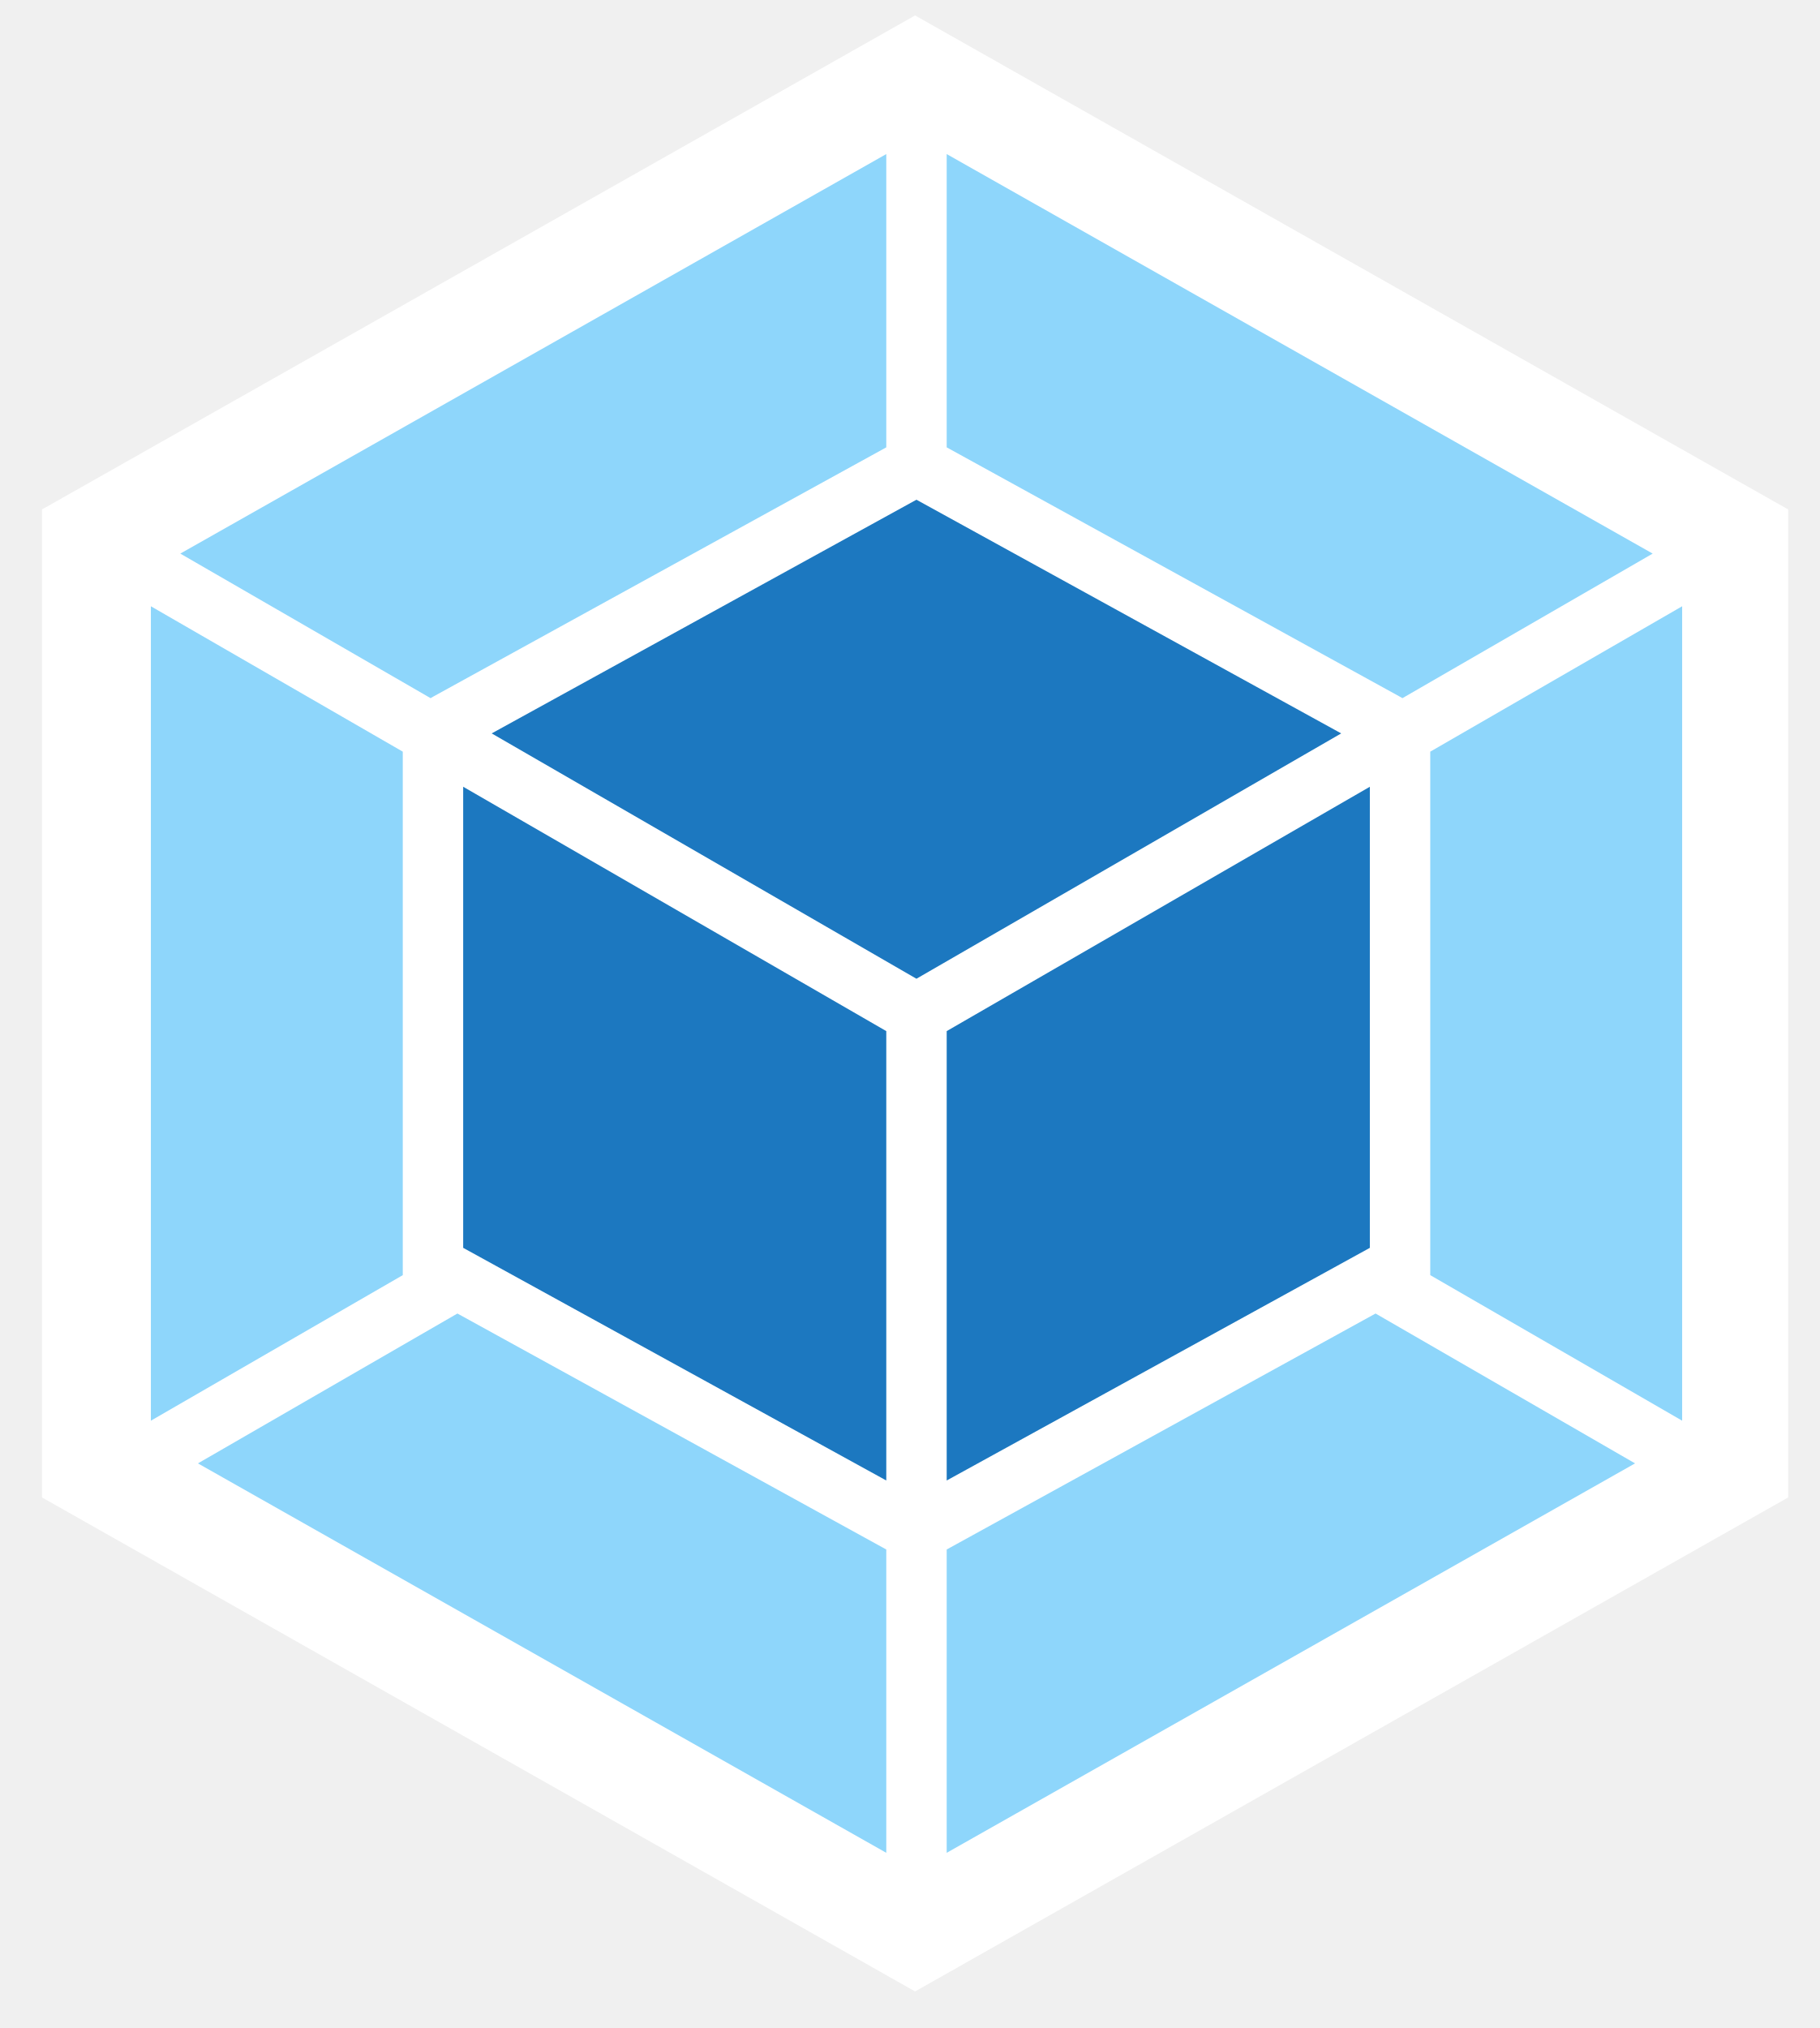
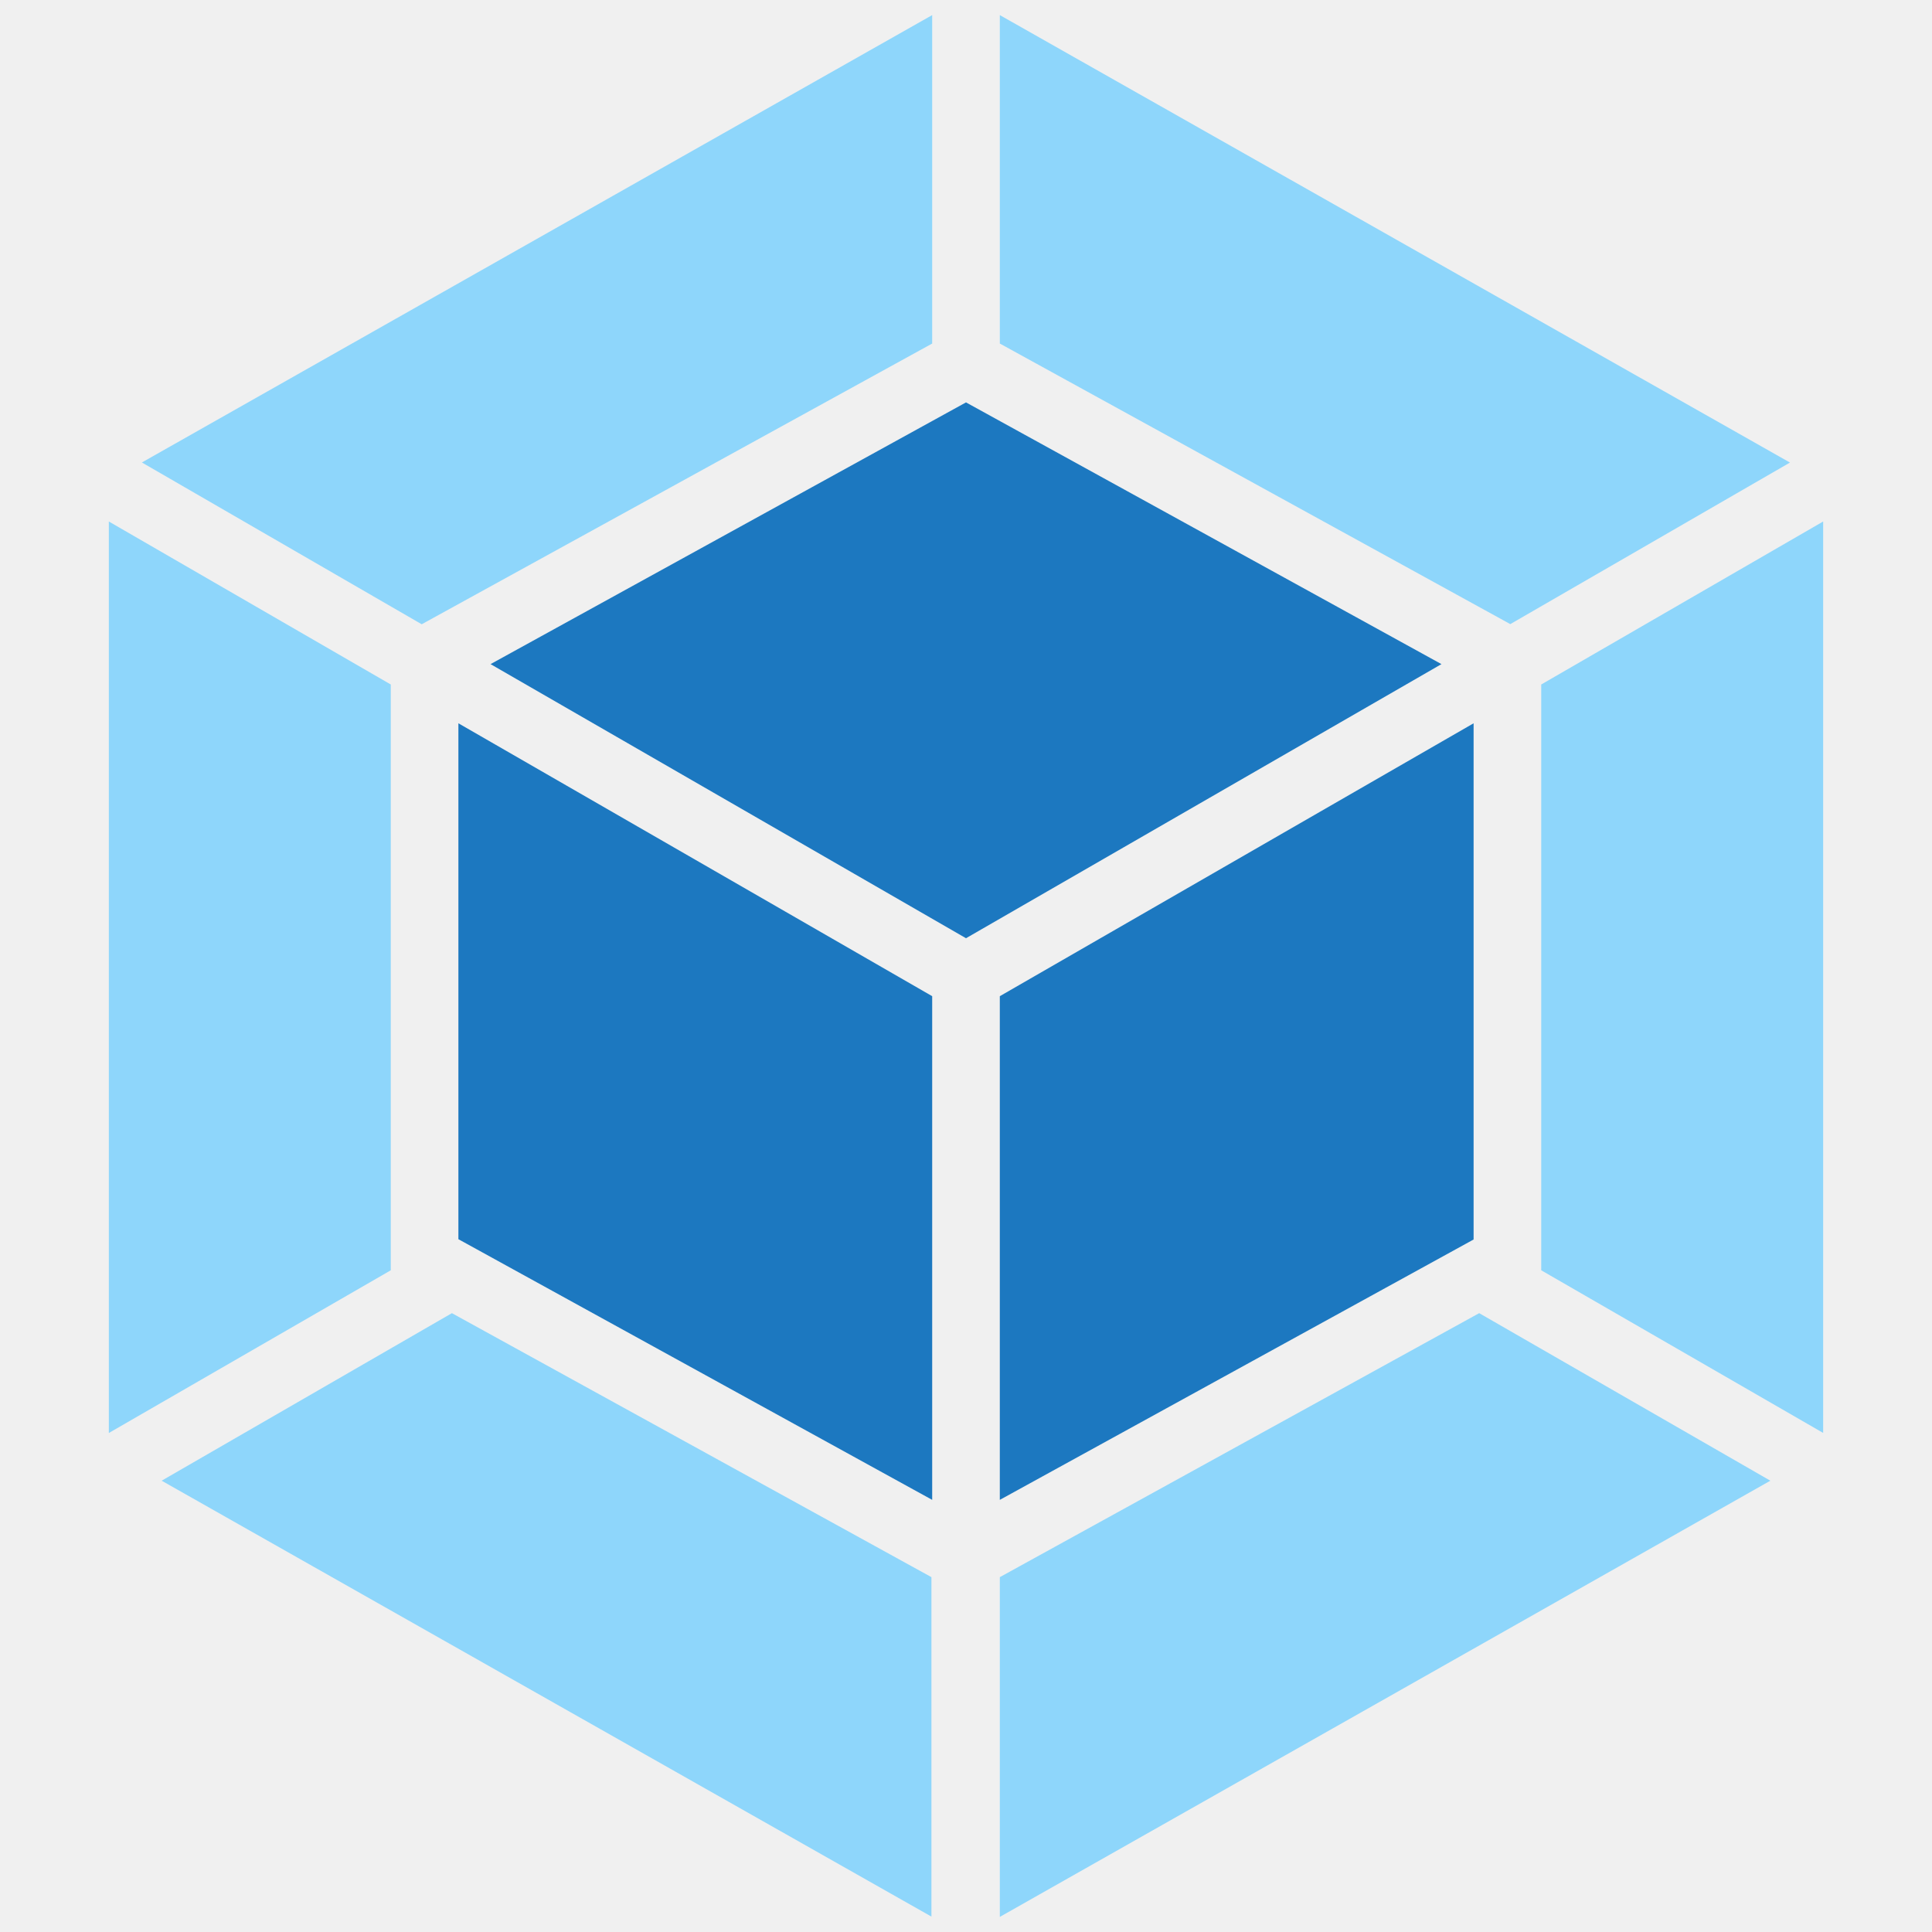
- <svg xmlns="http://www.w3.org/2000/svg" width="35" height="39" viewBox="0 0 35 39" fill="none">
-   <path d="M17.601 0.297L0.808 9.797V28.797L17.601 38.297L34.394 28.797V9.797L17.601 0.297Z" fill="white" />
-   <path d="M3.807 28.142L17.047 35.631V29.798L8.798 25.26L3.807 28.142ZM2.902 27.321V11.659L7.747 14.455V24.522L2.902 27.321ZM31.449 28.142L18.209 35.631V29.798L26.458 25.26L31.449 28.142V28.142ZM32.355 27.321V11.659L27.51 14.455V24.522L32.355 27.321V27.321ZM31.788 10.646L18.209 2.963V8.603L26.908 13.388L26.975 13.426L31.788 10.646V10.646ZM3.468 10.646L17.047 2.963V8.603L8.348 13.388L8.282 13.426L3.468 10.646V10.646Z" fill="#8ED6FB" />
-   <path d="M18.209 28.471L26.348 23.997V15.13L18.209 19.829V28.471ZM17.047 28.471L8.909 23.997V15.13L17.047 19.829V28.471ZM25.797 14.104L17.627 9.61L9.457 14.104L17.627 18.822L25.797 14.104" fill="#1C78C0" />
+ <svg xmlns="http://www.w3.org/2000/svg" viewBox="0 0 128 128" id="webpack">
+   <path fill="#8ed6fb" d="M117.29,98.1,66.24,127V104.49L98,87,117.29,98.1Zm3.5-3.16V34.55L102.11,45.35V84.16l18.67,10.77ZM10.71,98.1l51,28.88V104.49L29.94,87Zm-3.5-3.16V34.55L25.89,45.35V84.16Zm2.19-64.3L61.76,1V22.76L28.21,41.21l-.27.15Zm109.18,0L66.24,1V22.76L99.79,41.2l.27.15,18.54-10.71Z" />
+   <path fill="#1c78c0" d="M61.76,99.37,30.37,82.1V47.92L61.76,66Zm4.48,0L97.63,82.12V47.92L66.24,66ZM32.5,44,64,26.66,95.5,44,64,62.16,32.5,44Z" />
</svg>
